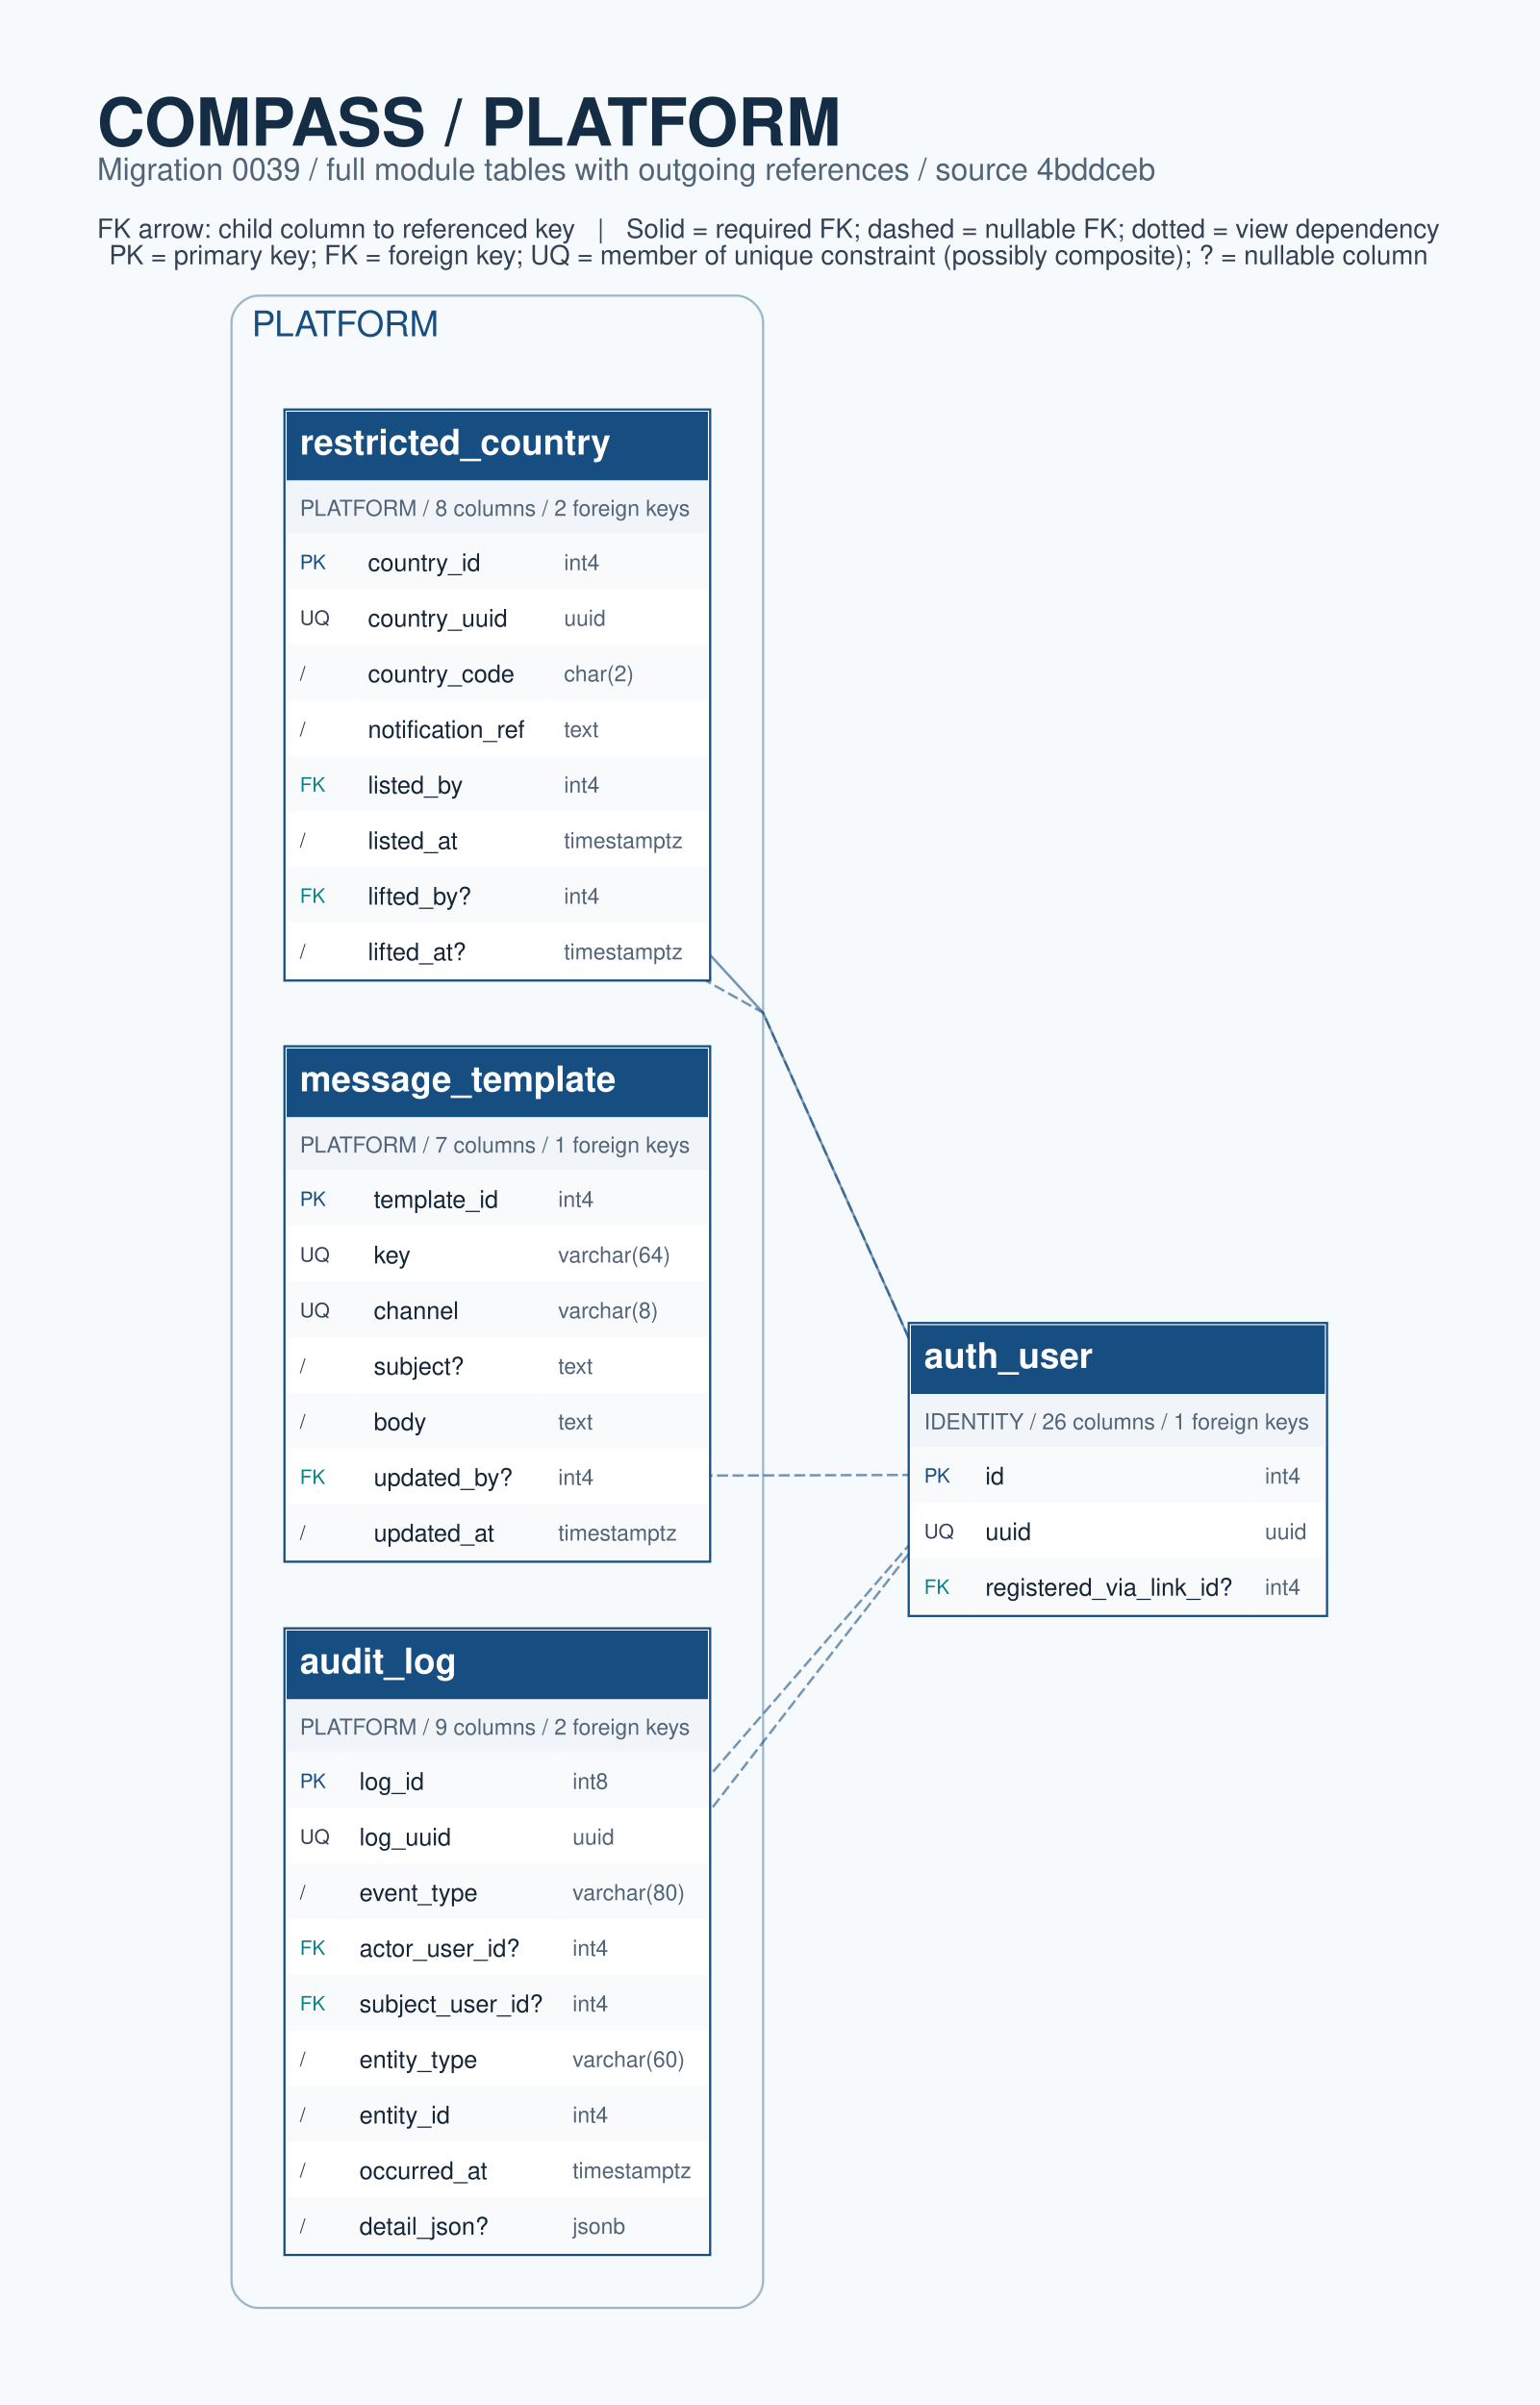
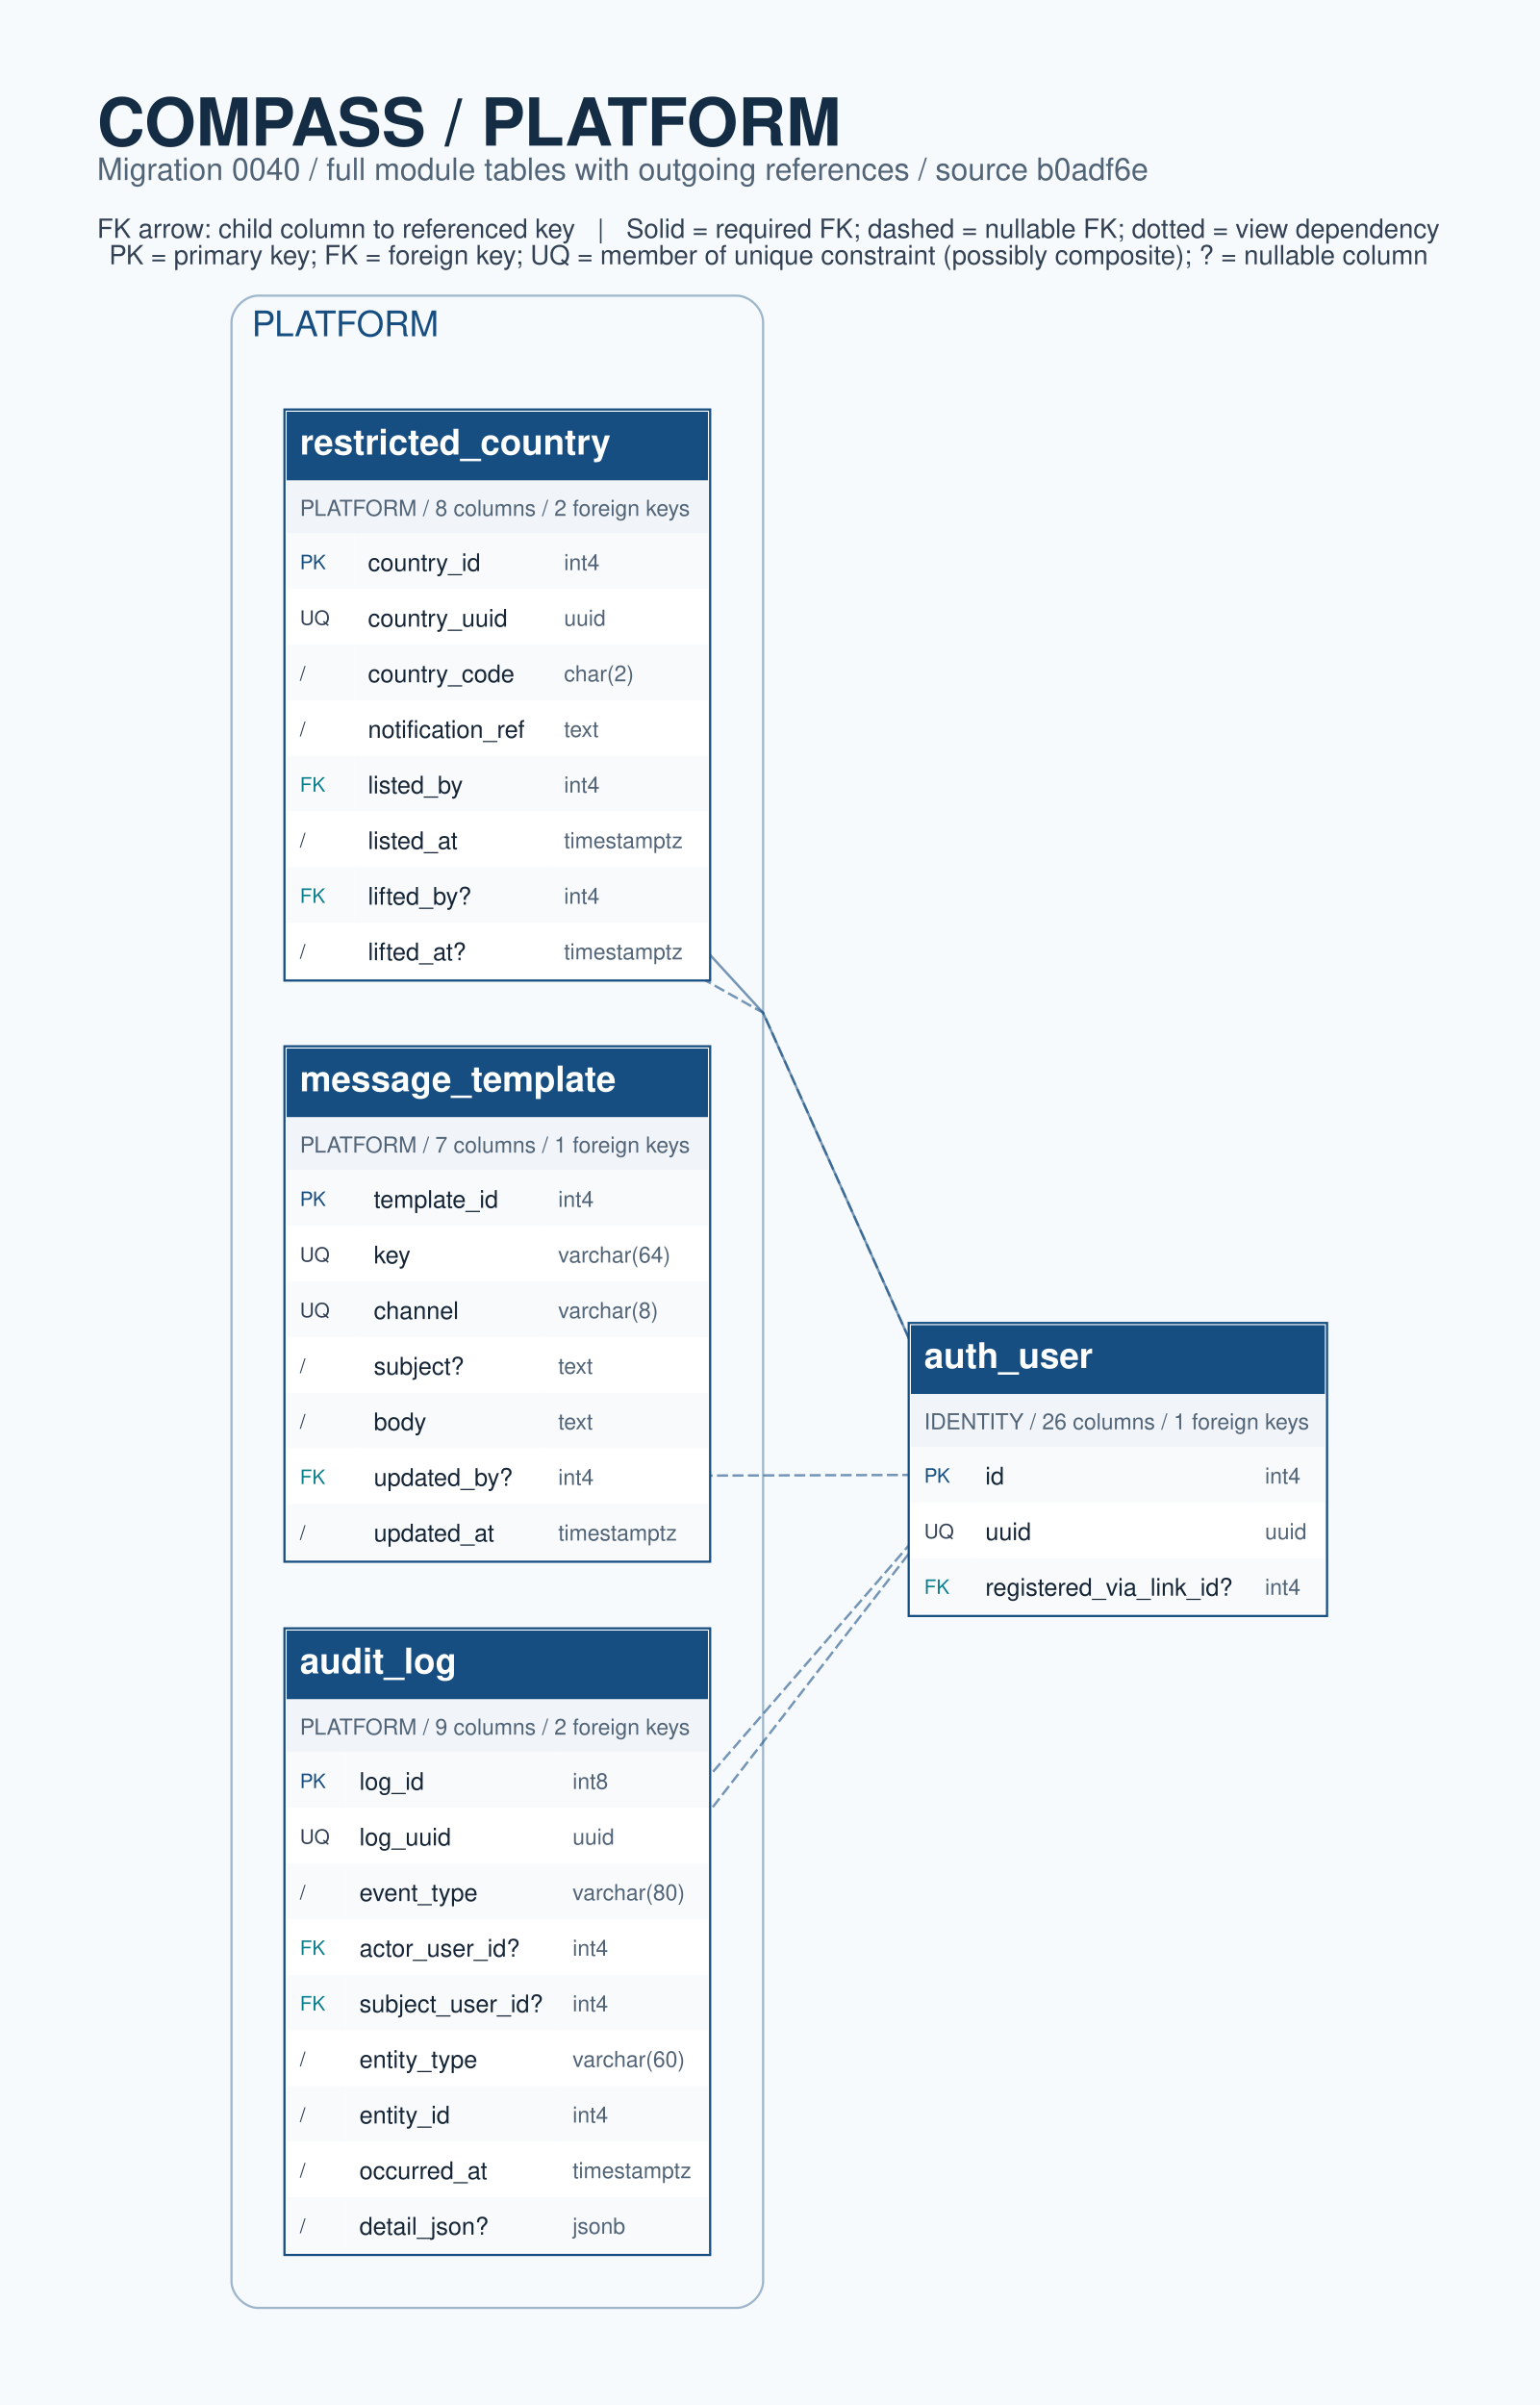
<svg xmlns="http://www.w3.org/2000/svg" xmlns:xlink="http://www.w3.org/1999/xlink" width="698pt" height="1090pt" viewBox="0.00 0.00 698.00 1090.00">
  <g id="graph0" class="graph" transform="scale(1 1) rotate(0) translate(36 1054)">
    <polygon fill="#f7fafc" stroke="none" points="-36,36 -36,-1054 662.45,-1054 662.45,36 -36,36" />
    <text xml:space="preserve" text-anchor="start" x="8" y="-988" font-family="Helvetica,sans-Serif" font-weight="bold" font-size="30.00" fill="#142c44">COMPASS / PLATFORM</text>
-     <text xml:space="preserve" text-anchor="start" x="8" y="-972.4" font-family="Helvetica,sans-Serif" font-size="14.00" fill="#526477">Migration 0039 / full module tables with outgoing references / source 4bddceb</text>
+     <text xml:space="preserve" text-anchor="start" x="8" y="-972.4" font-family="Helvetica,sans-Serif" font-size="14.00" fill="#526477">Migration 0040 / full module tables with outgoing references / source b0adf6e</text>
    <text xml:space="preserve" text-anchor="start" x="8" y="-946.2" font-family="Helvetica,sans-Serif" font-size="12.00" fill="#334155">FK arrow: child column to referenced key   |   Solid = required FK; dashed = nullable FK; dotted = view dependency</text>
    <text xml:space="preserve" text-anchor="start" x="13.43" y="-934.2" font-family="Helvetica,sans-Serif" font-size="12.00" fill="#334155">PK = primary key; FK = foreign key; UQ = member of unique constraint (possibly composite); ? = nullable column</text>
    <g id="clust1" class="cluster">
      <path fill="#f7fafc" stroke="#174e82" stroke-opacity="0.396" d="M80.94,-8C80.94,-8 297.89,-8 297.89,-8 303.89,-8 309.89,-14 309.89,-20 309.89,-20 309.89,-908 309.89,-908 309.89,-914 303.89,-920 297.89,-920 297.89,-920 80.94,-920 80.94,-920 74.94,-920 68.94,-914 68.94,-908 68.94,-908 68.94,-20 68.94,-20 68.94,-14 74.94,-8 80.94,-8" />
      <text xml:space="preserve" text-anchor="middle" x="120.5" y="-901.6" font-family="Helvetica,sans-Serif" font-size="16.00" fill="#174e82">PLATFORM</text>
    </g>
    <g id="FK003" class="edge">
      <g id="a_FK003">
        <a xlink:title="FK003 / audit_log_actor_user_id_fkey / audit_log(actor_user_id) to auth_user(id) / FOREIGN KEY (actor_user_id) REFERENCES auth_user(id)">
          <path fill="none" stroke="#174e82" stroke-width="1.1" stroke-dasharray="5,2" stroke-opacity="0.584" d="M218.53,-171.6C218.53,-171.6 367.94,-344.34 398.29,-379.43" />
          <polygon fill="#174e82" fill-opacity="0.584" stroke="#174e82" stroke-width="1.1" stroke-opacity="0.584" points="396.56,-380.91 402.54,-384.34 400,-377.94 396.56,-380.91" />
        </a>
      </g>
    </g>
    <g id="FK004" class="edge">
      <g id="a_FK004">
        <a xlink:title="FK004 / audit_log_subject_user_id_fkey / audit_log(subject_user_id) to auth_user(id) / FOREIGN KEY (subject_user_id) REFERENCES auth_user(id)">
          <path fill="none" stroke="#174e82" stroke-width="1.1" stroke-dasharray="5,2" stroke-opacity="0.584" d="M218.53,-146.4C218.53,-146.4 369.24,-341.16 398.67,-379.2" />
          <polygon fill="#174e82" fill-opacity="0.584" stroke="#174e82" stroke-width="1.1" stroke-opacity="0.584" points="396.83,-380.53 402.61,-384.28 400.43,-377.75 396.83,-380.53" />
        </a>
      </g>
    </g>
-     <g id="FK073" class="edge">
-       <g id="a_FK073">
-         <a xlink:title="FK073 / message_template_updated_by_fkey / message_template(updated_by) to auth_user(id) / FOREIGN KEY (updated_by) REFERENCES auth_user(id)">
+     <g id="FK081" class="edge">
+       <g id="a_FK081">
+         <a xlink:title="FK081 / message_template_updated_by_fkey / message_template(updated_by) to auth_user(id) / FOREIGN KEY (updated_by) REFERENCES auth_user(id)">
          <path fill="none" stroke="#174e82" stroke-width="1.1" stroke-dasharray="5,2" stroke-opacity="0.584" d="M212.01,-385C212.01,-385 360.03,-385.46 395.88,-385.58" />
          <polygon fill="#174e82" fill-opacity="0.584" stroke="#174e82" stroke-width="1.1" stroke-opacity="0.584" points="395.45,-387.85 401.96,-385.59 395.47,-383.3 395.45,-387.85" />
        </a>
      </g>
    </g>
-     <g id="FK105" class="edge">
-       <g id="a_FK105">
-         <a xlink:title="FK105 / restricted_country_lifted_by_fkey / restricted_country(lifted_by) to auth_user(id) / FOREIGN KEY (lifted_by) REFERENCES auth_user(id)">
+     <g id="FK113" class="edge">
+       <g id="a_FK113">
+         <a xlink:title="FK113 / restricted_country_lifted_by_fkey / restricted_country(lifted_by) to auth_user(id) / FOREIGN KEY (lifted_by) REFERENCES auth_user(id)">
          <path fill="none" stroke="#174e82" stroke-width="1.1" stroke-dasharray="5,2" stroke-opacity="0.584" d="M214.65,-648.4C214.65,-648.4 309.89,-595 309.89,-595 309.89,-595 383.92,-429.63 400.4,-392.81" />
          <polygon fill="#174e82" fill-opacity="0.584" stroke="#174e82" stroke-width="1.1" stroke-opacity="0.584" points="402.37,-393.98 402.94,-387.12 398.21,-392.12 402.37,-393.98" />
        </a>
      </g>
    </g>
-     <g id="FK106" class="edge">
-       <g id="a_FK106">
-         <a xlink:title="FK106 / restricted_country_listed_by_fkey / restricted_country(listed_by) to auth_user(id) / FOREIGN KEY (listed_by) REFERENCES auth_user(id)">
+     <g id="FK114" class="edge">
+       <g id="a_FK114">
+         <a xlink:title="FK114 / restricted_country_listed_by_fkey / restricted_country(listed_by) to auth_user(id) / FOREIGN KEY (listed_by) REFERENCES auth_user(id)">
          <path fill="none" stroke="#174e82" stroke-width="1.1" stroke-opacity="0.584" d="M214.65,-698.8C214.65,-698.8 309.89,-595 309.89,-595 309.89,-595 383.92,-429.63 400.4,-392.81" />
          <polygon fill="#174e82" fill-opacity="0.584" stroke="#174e82" stroke-width="1.1" stroke-opacity="0.584" points="402.37,-393.98 402.94,-387.12 398.21,-392.12 402.37,-393.98" />
        </a>
      </g>
    </g>
    <g id="table_audit_log" class="node">
      <g id="a_table_audit_log">
        <a xlink:href="../table_reference.md#audit-log" xlink:title="audit_log">
          <polygon fill="#ffffff" stroke="none" points="92.94,-32 92.94,-316 285.89,-316 285.89,-32 92.94,-32" />
          <polygon fill="none" stroke="#174e82" points="92.94,-32 92.94,-316 285.89,-316 285.89,-32 92.94,-32" />
          <polygon fill="#174e82" stroke="none" points="93.94,-283.8 93.94,-315 284.89,-315 284.89,-283.8 93.94,-283.8" />
          <text xml:space="preserve" text-anchor="start" x="99.94" y="-295.6" font-family="Helvetica,sans-Serif" font-weight="bold" font-size="16.00" fill="white">audit_log</text>
          <polygon fill="#f1f5f9" stroke="none" points="93.94,-259.8 93.94,-283.8 284.89,-283.8 284.89,-259.8 93.94,-259.8" />
          <text xml:space="preserve" text-anchor="start" x="99.94" y="-267.8" font-family="Helvetica,sans-Serif" font-size="10.00" fill="#526477">PLATFORM / 9 columns / 2 foreign keys</text>
          <polygon fill="#f8fafc" stroke="none" points="93.94,-234.6 93.94,-259.8 120.9,-259.8 120.9,-234.6 93.94,-234.6" />
          <text xml:space="preserve" text-anchor="start" x="99.94" y="-243.6" font-family="Helvetica,sans-Serif" font-size="9.00" fill="#174e82">PK</text>
          <polygon fill="#f8fafc" stroke="none" points="120.9,-234.6 120.9,-259.8 217.53,-259.8 217.53,-234.6 120.9,-234.6" />
          <text xml:space="preserve" text-anchor="start" x="126.9" y="-242.8" font-family="Helvetica,sans-Serif" font-size="11.00" fill="#152536">log_id</text>
          <polygon fill="#f8fafc" stroke="none" points="217.53,-234.6 217.53,-259.8 284.89,-259.8 284.89,-234.6 217.53,-234.6" />
          <text xml:space="preserve" text-anchor="start" x="223.53" y="-243.2" font-family="Helvetica,sans-Serif" font-size="10.00" fill="#526477">int8</text>
          <polygon fill="#ffffff" stroke="none" points="93.94,-209.4 93.94,-234.6 120.9,-234.6 120.9,-209.4 93.94,-209.4" />
          <text xml:space="preserve" text-anchor="start" x="99.94" y="-218.4" font-family="Helvetica,sans-Serif" font-size="9.00" fill="#334155">UQ</text>
          <polygon fill="#ffffff" stroke="none" points="120.9,-209.4 120.9,-234.6 217.53,-234.6 217.53,-209.4 120.9,-209.4" />
          <text xml:space="preserve" text-anchor="start" x="126.9" y="-217.6" font-family="Helvetica,sans-Serif" font-size="11.00" fill="#152536">log_uuid</text>
          <polygon fill="#ffffff" stroke="none" points="217.53,-209.4 217.53,-234.6 284.89,-234.6 284.89,-209.4 217.53,-209.4" />
          <text xml:space="preserve" text-anchor="start" x="223.53" y="-218" font-family="Helvetica,sans-Serif" font-size="10.00" fill="#526477">uuid</text>
          <polygon fill="#f8fafc" stroke="none" points="93.94,-184.2 93.94,-209.4 120.9,-209.4 120.9,-184.2 93.94,-184.2" />
          <text xml:space="preserve" text-anchor="start" x="99.94" y="-193.2" font-family="Helvetica,sans-Serif" font-size="9.00" fill="#334155">/</text>
          <polygon fill="#f8fafc" stroke="none" points="120.9,-184.2 120.9,-209.4 217.53,-209.4 217.53,-184.2 120.9,-184.2" />
          <text xml:space="preserve" text-anchor="start" x="126.9" y="-192.4" font-family="Helvetica,sans-Serif" font-size="11.00" fill="#152536">event_type</text>
          <polygon fill="#f8fafc" stroke="none" points="217.53,-184.2 217.53,-209.4 284.89,-209.4 284.89,-184.2 217.53,-184.2" />
          <text xml:space="preserve" text-anchor="start" x="223.53" y="-192.8" font-family="Helvetica,sans-Serif" font-size="10.00" fill="#526477">varchar(80)</text>
          <polygon fill="#ffffff" stroke="none" points="93.94,-159 93.94,-184.2 120.9,-184.2 120.9,-159 93.94,-159" />
          <text xml:space="preserve" text-anchor="start" x="99.94" y="-168" font-family="Helvetica,sans-Serif" font-size="9.00" fill="#087f8c">FK</text>
          <polygon fill="#ffffff" stroke="none" points="120.9,-159 120.9,-184.2 217.53,-184.2 217.53,-159 120.9,-159" />
          <text xml:space="preserve" text-anchor="start" x="126.9" y="-167.2" font-family="Helvetica,sans-Serif" font-size="11.00" fill="#152536">actor_user_id?</text>
          <polygon fill="#ffffff" stroke="none" points="217.53,-159 217.53,-184.2 284.89,-184.2 284.89,-159 217.53,-159" />
          <text xml:space="preserve" text-anchor="start" x="223.53" y="-167.6" font-family="Helvetica,sans-Serif" font-size="10.00" fill="#526477">int4</text>
          <polygon fill="#f8fafc" stroke="none" points="93.94,-133.8 93.94,-159 120.9,-159 120.9,-133.8 93.94,-133.8" />
          <text xml:space="preserve" text-anchor="start" x="99.94" y="-142.8" font-family="Helvetica,sans-Serif" font-size="9.00" fill="#087f8c">FK</text>
          <polygon fill="#f8fafc" stroke="none" points="120.9,-133.8 120.9,-159 217.53,-159 217.53,-133.8 120.9,-133.8" />
          <text xml:space="preserve" text-anchor="start" x="126.9" y="-142" font-family="Helvetica,sans-Serif" font-size="11.00" fill="#152536">subject_user_id?</text>
          <polygon fill="#f8fafc" stroke="none" points="217.53,-133.8 217.53,-159 284.89,-159 284.89,-133.8 217.53,-133.8" />
          <text xml:space="preserve" text-anchor="start" x="223.53" y="-142.4" font-family="Helvetica,sans-Serif" font-size="10.00" fill="#526477">int4</text>
          <polygon fill="#ffffff" stroke="none" points="93.94,-108.6 93.94,-133.8 120.9,-133.8 120.9,-108.6 93.94,-108.6" />
          <text xml:space="preserve" text-anchor="start" x="99.94" y="-117.6" font-family="Helvetica,sans-Serif" font-size="9.00" fill="#334155">/</text>
          <polygon fill="#ffffff" stroke="none" points="120.9,-108.6 120.9,-133.8 217.53,-133.8 217.53,-108.6 120.9,-108.6" />
          <text xml:space="preserve" text-anchor="start" x="126.9" y="-116.8" font-family="Helvetica,sans-Serif" font-size="11.00" fill="#152536">entity_type</text>
          <polygon fill="#ffffff" stroke="none" points="217.53,-108.6 217.53,-133.8 284.89,-133.8 284.89,-108.6 217.53,-108.6" />
          <text xml:space="preserve" text-anchor="start" x="223.53" y="-117.2" font-family="Helvetica,sans-Serif" font-size="10.00" fill="#526477">varchar(60)</text>
          <polygon fill="#f8fafc" stroke="none" points="93.94,-83.4 93.94,-108.6 120.9,-108.6 120.9,-83.4 93.94,-83.4" />
          <text xml:space="preserve" text-anchor="start" x="99.94" y="-92.4" font-family="Helvetica,sans-Serif" font-size="9.00" fill="#334155">/</text>
          <polygon fill="#f8fafc" stroke="none" points="120.9,-83.4 120.9,-108.6 217.53,-108.6 217.53,-83.4 120.9,-83.4" />
          <text xml:space="preserve" text-anchor="start" x="126.9" y="-91.6" font-family="Helvetica,sans-Serif" font-size="11.00" fill="#152536">entity_id</text>
          <polygon fill="#f8fafc" stroke="none" points="217.53,-83.4 217.53,-108.6 284.89,-108.6 284.89,-83.4 217.53,-83.4" />
          <text xml:space="preserve" text-anchor="start" x="223.53" y="-92" font-family="Helvetica,sans-Serif" font-size="10.00" fill="#526477">int4</text>
          <polygon fill="#ffffff" stroke="none" points="93.94,-58.2 93.94,-83.4 120.9,-83.4 120.9,-58.2 93.94,-58.2" />
          <text xml:space="preserve" text-anchor="start" x="99.94" y="-67.2" font-family="Helvetica,sans-Serif" font-size="9.00" fill="#334155">/</text>
          <polygon fill="#ffffff" stroke="none" points="120.9,-58.2 120.9,-83.4 217.53,-83.4 217.53,-58.2 120.9,-58.2" />
          <text xml:space="preserve" text-anchor="start" x="126.9" y="-66.4" font-family="Helvetica,sans-Serif" font-size="11.00" fill="#152536">occurred_at</text>
          <polygon fill="#ffffff" stroke="none" points="217.53,-58.2 217.53,-83.4 284.89,-83.4 284.89,-58.2 217.53,-58.2" />
          <text xml:space="preserve" text-anchor="start" x="223.53" y="-66.8" font-family="Helvetica,sans-Serif" font-size="10.00" fill="#526477">timestamptz</text>
          <polygon fill="#f8fafc" stroke="none" points="93.94,-33 93.94,-58.2 120.9,-58.2 120.9,-33 93.94,-33" />
          <text xml:space="preserve" text-anchor="start" x="99.94" y="-42" font-family="Helvetica,sans-Serif" font-size="9.00" fill="#334155">/</text>
          <polygon fill="#f8fafc" stroke="none" points="120.9,-33 120.9,-58.2 217.53,-58.2 217.53,-33 120.9,-33" />
          <text xml:space="preserve" text-anchor="start" x="126.9" y="-41.2" font-family="Helvetica,sans-Serif" font-size="11.00" fill="#152536">detail_json?</text>
          <polygon fill="#f8fafc" stroke="none" points="217.53,-33 217.53,-58.2 284.89,-58.2 284.89,-33 217.53,-33" />
          <text xml:space="preserve" text-anchor="start" x="223.53" y="-41.6" font-family="Helvetica,sans-Serif" font-size="10.00" fill="#526477">jsonb</text>
        </a>
      </g>
    </g>
    <g id="table_message_template" class="node">
      <g id="a_table_message_template">
        <a xlink:href="../table_reference.md#message-template" xlink:title="message_template">
          <polygon fill="#ffffff" stroke="none" points="92.94,-346.2 92.94,-579.8 285.89,-579.8 285.89,-346.2 92.94,-346.2" />
          <polygon fill="none" stroke="#174e82" points="92.94,-346.2 92.94,-579.8 285.89,-579.8 285.89,-346.2 92.94,-346.2" />
          <polygon fill="#174e82" stroke="none" points="93.94,-547.6 93.94,-578.8 284.89,-578.8 284.89,-547.6 93.94,-547.6" />
          <text xml:space="preserve" text-anchor="start" x="99.94" y="-559.4" font-family="Helvetica,sans-Serif" font-weight="bold" font-size="16.00" fill="white">message_template</text>
          <polygon fill="#f1f5f9" stroke="none" points="93.94,-523.6 93.94,-547.6 284.89,-547.6 284.89,-523.6 93.94,-523.6" />
          <text xml:space="preserve" text-anchor="start" x="99.94" y="-531.6" font-family="Helvetica,sans-Serif" font-size="10.00" fill="#526477">PLATFORM / 7 columns / 1 foreign keys</text>
          <polygon fill="#f8fafc" stroke="none" points="93.94,-498.4 93.94,-523.6 127.42,-523.6 127.42,-498.4 93.94,-498.4" />
          <text xml:space="preserve" text-anchor="start" x="99.94" y="-507.4" font-family="Helvetica,sans-Serif" font-size="9.00" fill="#174e82">PK</text>
          <polygon fill="#f8fafc" stroke="none" points="127.42,-498.4 127.42,-523.6 211.01,-523.6 211.01,-498.4 127.42,-498.4" />
          <text xml:space="preserve" text-anchor="start" x="133.42" y="-506.6" font-family="Helvetica,sans-Serif" font-size="11.00" fill="#152536">template_id</text>
          <polygon fill="#f8fafc" stroke="none" points="211.01,-498.4 211.01,-523.6 284.89,-523.6 284.89,-498.4 211.01,-498.4" />
          <text xml:space="preserve" text-anchor="start" x="217.01" y="-507" font-family="Helvetica,sans-Serif" font-size="10.00" fill="#526477">int4</text>
          <polygon fill="#ffffff" stroke="none" points="93.94,-473.2 93.94,-498.4 127.42,-498.4 127.42,-473.2 93.94,-473.2" />
          <text xml:space="preserve" text-anchor="start" x="99.94" y="-482.2" font-family="Helvetica,sans-Serif" font-size="9.00" fill="#334155">UQ</text>
          <polygon fill="#ffffff" stroke="none" points="127.42,-473.2 127.42,-498.4 211.01,-498.4 211.01,-473.2 127.42,-473.2" />
          <text xml:space="preserve" text-anchor="start" x="133.42" y="-481.4" font-family="Helvetica,sans-Serif" font-size="11.00" fill="#152536">key</text>
          <polygon fill="#ffffff" stroke="none" points="211.01,-473.2 211.01,-498.4 284.89,-498.4 284.89,-473.2 211.01,-473.2" />
          <text xml:space="preserve" text-anchor="start" x="217.01" y="-481.8" font-family="Helvetica,sans-Serif" font-size="10.00" fill="#526477">varchar(64)</text>
          <polygon fill="#f8fafc" stroke="none" points="93.94,-448 93.94,-473.2 127.42,-473.2 127.42,-448 93.94,-448" />
          <text xml:space="preserve" text-anchor="start" x="99.94" y="-457" font-family="Helvetica,sans-Serif" font-size="9.00" fill="#334155">UQ</text>
          <polygon fill="#f8fafc" stroke="none" points="127.42,-448 127.42,-473.2 211.01,-473.2 211.01,-448 127.42,-448" />
          <text xml:space="preserve" text-anchor="start" x="133.42" y="-456.2" font-family="Helvetica,sans-Serif" font-size="11.00" fill="#152536">channel</text>
          <polygon fill="#f8fafc" stroke="none" points="211.01,-448 211.01,-473.2 284.89,-473.2 284.89,-448 211.01,-448" />
          <text xml:space="preserve" text-anchor="start" x="217.01" y="-456.6" font-family="Helvetica,sans-Serif" font-size="10.00" fill="#526477">varchar(8)</text>
          <polygon fill="#ffffff" stroke="none" points="93.94,-422.8 93.94,-448 127.42,-448 127.42,-422.8 93.94,-422.8" />
          <text xml:space="preserve" text-anchor="start" x="99.94" y="-431.8" font-family="Helvetica,sans-Serif" font-size="9.00" fill="#334155">/</text>
          <polygon fill="#ffffff" stroke="none" points="127.42,-422.8 127.42,-448 211.01,-448 211.01,-422.8 127.42,-422.8" />
          <text xml:space="preserve" text-anchor="start" x="133.42" y="-431" font-family="Helvetica,sans-Serif" font-size="11.00" fill="#152536">subject?</text>
          <polygon fill="#ffffff" stroke="none" points="211.01,-422.8 211.01,-448 284.89,-448 284.89,-422.8 211.01,-422.8" />
          <text xml:space="preserve" text-anchor="start" x="217.01" y="-431.4" font-family="Helvetica,sans-Serif" font-size="10.00" fill="#526477">text</text>
          <polygon fill="#f8fafc" stroke="none" points="93.94,-397.6 93.94,-422.8 127.42,-422.8 127.42,-397.6 93.94,-397.6" />
          <text xml:space="preserve" text-anchor="start" x="99.94" y="-406.6" font-family="Helvetica,sans-Serif" font-size="9.00" fill="#334155">/</text>
          <polygon fill="#f8fafc" stroke="none" points="127.42,-397.6 127.42,-422.8 211.01,-422.8 211.01,-397.6 127.42,-397.6" />
          <text xml:space="preserve" text-anchor="start" x="133.42" y="-405.8" font-family="Helvetica,sans-Serif" font-size="11.00" fill="#152536">body</text>
          <polygon fill="#f8fafc" stroke="none" points="211.01,-397.6 211.01,-422.8 284.89,-422.8 284.89,-397.6 211.01,-397.6" />
          <text xml:space="preserve" text-anchor="start" x="217.01" y="-406.2" font-family="Helvetica,sans-Serif" font-size="10.00" fill="#526477">text</text>
          <polygon fill="#ffffff" stroke="none" points="93.94,-372.4 93.94,-397.6 127.42,-397.6 127.42,-372.4 93.94,-372.4" />
          <text xml:space="preserve" text-anchor="start" x="99.94" y="-381.4" font-family="Helvetica,sans-Serif" font-size="9.00" fill="#087f8c">FK</text>
          <polygon fill="#ffffff" stroke="none" points="127.42,-372.4 127.42,-397.6 211.01,-397.6 211.01,-372.4 127.42,-372.4" />
          <text xml:space="preserve" text-anchor="start" x="133.42" y="-380.6" font-family="Helvetica,sans-Serif" font-size="11.00" fill="#152536">updated_by?</text>
          <polygon fill="#ffffff" stroke="none" points="211.01,-372.4 211.01,-397.6 284.89,-397.6 284.89,-372.4 211.01,-372.4" />
          <text xml:space="preserve" text-anchor="start" x="217.01" y="-381" font-family="Helvetica,sans-Serif" font-size="10.00" fill="#526477">int4</text>
          <polygon fill="#f8fafc" stroke="none" points="93.94,-347.2 93.94,-372.4 127.42,-372.4 127.42,-347.2 93.94,-347.2" />
          <text xml:space="preserve" text-anchor="start" x="99.94" y="-356.2" font-family="Helvetica,sans-Serif" font-size="9.00" fill="#334155">/</text>
          <polygon fill="#f8fafc" stroke="none" points="127.42,-347.2 127.42,-372.4 211.01,-372.4 211.01,-347.2 127.42,-347.2" />
          <text xml:space="preserve" text-anchor="start" x="133.42" y="-355.4" font-family="Helvetica,sans-Serif" font-size="11.00" fill="#152536">updated_at</text>
          <polygon fill="#f8fafc" stroke="none" points="211.01,-347.2 211.01,-372.4 284.89,-372.4 284.89,-347.2 211.01,-347.2" />
          <text xml:space="preserve" text-anchor="start" x="217.01" y="-355.8" font-family="Helvetica,sans-Serif" font-size="10.00" fill="#526477">timestamptz</text>
        </a>
      </g>
    </g>
    <g id="table_restricted_country" class="node">
      <g id="a_table_restricted_country">
        <a xlink:href="../table_reference.md#restricted-country" xlink:title="restricted_country">
          <polygon fill="#ffffff" stroke="none" points="92.94,-609.6 92.94,-868.4 285.89,-868.4 285.89,-609.6 92.94,-609.6" />
          <polygon fill="none" stroke="#174e82" points="92.94,-609.6 92.94,-868.4 285.89,-868.4 285.89,-609.6 92.94,-609.6" />
          <polygon fill="#174e82" stroke="none" points="93.94,-836.2 93.94,-867.4 284.89,-867.4 284.89,-836.2 93.94,-836.2" />
          <text xml:space="preserve" text-anchor="start" x="99.94" y="-848" font-family="Helvetica,sans-Serif" font-weight="bold" font-size="16.00" fill="white">restricted_country</text>
          <polygon fill="#f1f5f9" stroke="none" points="93.94,-812.2 93.94,-836.2 284.89,-836.2 284.89,-812.2 93.94,-812.2" />
          <text xml:space="preserve" text-anchor="start" x="99.94" y="-820.2" font-family="Helvetica,sans-Serif" font-size="10.00" fill="#526477">PLATFORM / 8 columns / 2 foreign keys</text>
          <polygon fill="#f8fafc" stroke="none" points="93.94,-787 93.94,-812.2 124.78,-812.2 124.78,-787 93.94,-787" />
          <text xml:space="preserve" text-anchor="start" x="99.94" y="-796" font-family="Helvetica,sans-Serif" font-size="9.00" fill="#174e82">PK</text>
          <polygon fill="#f8fafc" stroke="none" points="124.78,-787 124.78,-812.2 213.65,-812.2 213.65,-787 124.78,-787" />
          <text xml:space="preserve" text-anchor="start" x="130.78" y="-795.2" font-family="Helvetica,sans-Serif" font-size="11.00" fill="#152536">country_id</text>
          <polygon fill="#f8fafc" stroke="none" points="213.65,-787 213.65,-812.2 284.89,-812.2 284.89,-787 213.65,-787" />
          <text xml:space="preserve" text-anchor="start" x="219.65" y="-795.6" font-family="Helvetica,sans-Serif" font-size="10.00" fill="#526477">int4</text>
          <polygon fill="#ffffff" stroke="none" points="93.94,-761.8 93.94,-787 124.78,-787 124.78,-761.8 93.94,-761.8" />
          <text xml:space="preserve" text-anchor="start" x="99.94" y="-770.8" font-family="Helvetica,sans-Serif" font-size="9.00" fill="#334155">UQ</text>
          <polygon fill="#ffffff" stroke="none" points="124.78,-761.8 124.78,-787 213.65,-787 213.65,-761.8 124.78,-761.8" />
          <text xml:space="preserve" text-anchor="start" x="130.78" y="-770" font-family="Helvetica,sans-Serif" font-size="11.00" fill="#152536">country_uuid</text>
          <polygon fill="#ffffff" stroke="none" points="213.65,-761.8 213.65,-787 284.89,-787 284.89,-761.8 213.65,-761.8" />
          <text xml:space="preserve" text-anchor="start" x="219.65" y="-770.4" font-family="Helvetica,sans-Serif" font-size="10.00" fill="#526477">uuid</text>
          <polygon fill="#f8fafc" stroke="none" points="93.94,-736.6 93.94,-761.8 124.78,-761.8 124.78,-736.6 93.94,-736.6" />
          <text xml:space="preserve" text-anchor="start" x="99.94" y="-745.6" font-family="Helvetica,sans-Serif" font-size="9.00" fill="#334155">/</text>
          <polygon fill="#f8fafc" stroke="none" points="124.78,-736.6 124.78,-761.8 213.65,-761.8 213.65,-736.6 124.78,-736.6" />
          <text xml:space="preserve" text-anchor="start" x="130.78" y="-744.8" font-family="Helvetica,sans-Serif" font-size="11.00" fill="#152536">country_code</text>
          <polygon fill="#f8fafc" stroke="none" points="213.65,-736.6 213.65,-761.8 284.89,-761.8 284.89,-736.6 213.65,-736.6" />
          <text xml:space="preserve" text-anchor="start" x="219.65" y="-745.2" font-family="Helvetica,sans-Serif" font-size="10.00" fill="#526477">char(2)</text>
          <polygon fill="#ffffff" stroke="none" points="93.94,-711.4 93.94,-736.6 124.78,-736.6 124.78,-711.4 93.94,-711.4" />
          <text xml:space="preserve" text-anchor="start" x="99.94" y="-720.4" font-family="Helvetica,sans-Serif" font-size="9.00" fill="#334155">/</text>
          <polygon fill="#ffffff" stroke="none" points="124.78,-711.4 124.78,-736.6 213.65,-736.6 213.65,-711.4 124.78,-711.4" />
          <text xml:space="preserve" text-anchor="start" x="130.78" y="-719.6" font-family="Helvetica,sans-Serif" font-size="11.00" fill="#152536">notification_ref</text>
          <polygon fill="#ffffff" stroke="none" points="213.65,-711.4 213.65,-736.6 284.89,-736.6 284.89,-711.4 213.65,-711.4" />
          <text xml:space="preserve" text-anchor="start" x="219.65" y="-720" font-family="Helvetica,sans-Serif" font-size="10.00" fill="#526477">text</text>
          <polygon fill="#f8fafc" stroke="none" points="93.94,-686.2 93.94,-711.4 124.78,-711.4 124.78,-686.2 93.94,-686.2" />
          <text xml:space="preserve" text-anchor="start" x="99.94" y="-695.2" font-family="Helvetica,sans-Serif" font-size="9.00" fill="#087f8c">FK</text>
          <polygon fill="#f8fafc" stroke="none" points="124.78,-686.2 124.78,-711.4 213.65,-711.4 213.65,-686.2 124.78,-686.2" />
          <text xml:space="preserve" text-anchor="start" x="130.78" y="-694.4" font-family="Helvetica,sans-Serif" font-size="11.00" fill="#152536">listed_by</text>
          <polygon fill="#f8fafc" stroke="none" points="213.65,-686.2 213.65,-711.4 284.89,-711.4 284.89,-686.2 213.65,-686.2" />
          <text xml:space="preserve" text-anchor="start" x="219.65" y="-694.8" font-family="Helvetica,sans-Serif" font-size="10.00" fill="#526477">int4</text>
          <polygon fill="#ffffff" stroke="none" points="93.94,-661 93.94,-686.2 124.78,-686.2 124.78,-661 93.94,-661" />
          <text xml:space="preserve" text-anchor="start" x="99.94" y="-670" font-family="Helvetica,sans-Serif" font-size="9.00" fill="#334155">/</text>
          <polygon fill="#ffffff" stroke="none" points="124.78,-661 124.78,-686.2 213.65,-686.2 213.65,-661 124.78,-661" />
          <text xml:space="preserve" text-anchor="start" x="130.78" y="-669.2" font-family="Helvetica,sans-Serif" font-size="11.00" fill="#152536">listed_at</text>
          <polygon fill="#ffffff" stroke="none" points="213.65,-661 213.65,-686.2 284.89,-686.2 284.89,-661 213.65,-661" />
          <text xml:space="preserve" text-anchor="start" x="219.65" y="-669.6" font-family="Helvetica,sans-Serif" font-size="10.00" fill="#526477">timestamptz</text>
          <polygon fill="#f8fafc" stroke="none" points="93.94,-635.8 93.94,-661 124.78,-661 124.78,-635.8 93.94,-635.8" />
          <text xml:space="preserve" text-anchor="start" x="99.94" y="-644.8" font-family="Helvetica,sans-Serif" font-size="9.00" fill="#087f8c">FK</text>
          <polygon fill="#f8fafc" stroke="none" points="124.78,-635.8 124.78,-661 213.65,-661 213.65,-635.8 124.78,-635.8" />
          <text xml:space="preserve" text-anchor="start" x="130.78" y="-644" font-family="Helvetica,sans-Serif" font-size="11.00" fill="#152536">lifted_by?</text>
          <polygon fill="#f8fafc" stroke="none" points="213.65,-635.8 213.65,-661 284.89,-661 284.89,-635.8 213.65,-635.8" />
          <text xml:space="preserve" text-anchor="start" x="219.65" y="-644.4" font-family="Helvetica,sans-Serif" font-size="10.00" fill="#526477">int4</text>
          <polygon fill="#ffffff" stroke="none" points="93.94,-610.6 93.94,-635.8 124.78,-635.8 124.78,-610.6 93.94,-610.6" />
          <text xml:space="preserve" text-anchor="start" x="99.94" y="-619.6" font-family="Helvetica,sans-Serif" font-size="9.00" fill="#334155">/</text>
          <polygon fill="#ffffff" stroke="none" points="124.78,-610.6 124.78,-635.8 213.65,-635.8 213.65,-610.6 124.78,-610.6" />
          <text xml:space="preserve" text-anchor="start" x="130.78" y="-618.8" font-family="Helvetica,sans-Serif" font-size="11.00" fill="#152536">lifted_at?</text>
          <polygon fill="#ffffff" stroke="none" points="213.65,-610.6 213.65,-635.8 284.89,-635.8 284.89,-610.6 213.65,-610.6" />
          <text xml:space="preserve" text-anchor="start" x="219.65" y="-619.2" font-family="Helvetica,sans-Serif" font-size="10.00" fill="#526477">timestamptz</text>
        </a>
      </g>
    </g>
    <g id="table_auth_user" class="node">
      <g id="a_table_auth_user">
        <a xlink:href="../table_reference.md#auth-user" xlink:title="auth_user">
          <polygon fill="#ffffff" stroke="none" points="375.89,-321.6 375.89,-454.4 565.51,-454.4 565.51,-321.6 375.89,-321.6" />
          <polygon fill="none" stroke="#174e82" points="375.89,-321.6 375.89,-454.4 565.51,-454.4 565.51,-321.6 375.89,-321.6" />
          <polygon fill="#174e82" stroke="none" points="376.89,-422.2 376.89,-453.4 564.51,-453.4 564.51,-422.2 376.89,-422.2" />
          <text xml:space="preserve" text-anchor="start" x="382.89" y="-434" font-family="Helvetica,sans-Serif" font-weight="bold" font-size="16.00" fill="white">auth_user</text>
          <polygon fill="#f1f5f9" stroke="none" points="376.89,-398.2 376.89,-422.2 564.51,-422.2 564.51,-398.2 376.89,-398.2" />
          <text xml:space="preserve" text-anchor="start" x="382.89" y="-406.2" font-family="Helvetica,sans-Serif" font-size="10.00" fill="#526477">IDENTITY / 26 columns / 1 foreign keys</text>
          <polygon fill="#f8fafc" stroke="none" points="376.89,-373 376.89,-398.2 404.62,-398.2 404.62,-373 376.89,-373" />
          <text xml:space="preserve" text-anchor="start" x="382.89" y="-382" font-family="Helvetica,sans-Serif" font-size="9.00" fill="#174e82">PK</text>
          <polygon fill="#f8fafc" stroke="none" points="404.62,-373 404.62,-398.2 531.37,-398.2 531.37,-373 404.62,-373" />
          <text xml:space="preserve" text-anchor="start" x="410.62" y="-381.2" font-family="Helvetica,sans-Serif" font-size="11.00" fill="#152536">id</text>
          <polygon fill="#f8fafc" stroke="none" points="531.37,-373 531.37,-398.2 564.51,-398.2 564.51,-373 531.37,-373" />
          <text xml:space="preserve" text-anchor="start" x="537.37" y="-381.6" font-family="Helvetica,sans-Serif" font-size="10.00" fill="#526477">int4</text>
          <polygon fill="#ffffff" stroke="none" points="376.89,-347.8 376.89,-373 404.62,-373 404.62,-347.8 376.89,-347.8" />
          <text xml:space="preserve" text-anchor="start" x="382.89" y="-356.8" font-family="Helvetica,sans-Serif" font-size="9.00" fill="#334155">UQ</text>
          <polygon fill="#ffffff" stroke="none" points="404.62,-347.8 404.62,-373 531.37,-373 531.37,-347.8 404.62,-347.8" />
          <text xml:space="preserve" text-anchor="start" x="410.62" y="-356" font-family="Helvetica,sans-Serif" font-size="11.00" fill="#152536">uuid</text>
          <polygon fill="#ffffff" stroke="none" points="531.37,-347.8 531.37,-373 564.51,-373 564.51,-347.8 531.37,-347.8" />
          <text xml:space="preserve" text-anchor="start" x="537.37" y="-356.4" font-family="Helvetica,sans-Serif" font-size="10.00" fill="#526477">uuid</text>
          <polygon fill="#f8fafc" stroke="none" points="376.89,-322.6 376.89,-347.8 404.62,-347.8 404.62,-322.6 376.89,-322.6" />
          <text xml:space="preserve" text-anchor="start" x="382.89" y="-331.6" font-family="Helvetica,sans-Serif" font-size="9.00" fill="#087f8c">FK</text>
          <polygon fill="#f8fafc" stroke="none" points="404.62,-322.6 404.62,-347.8 531.37,-347.8 531.37,-322.6 404.62,-322.6" />
          <text xml:space="preserve" text-anchor="start" x="410.62" y="-330.8" font-family="Helvetica,sans-Serif" font-size="11.00" fill="#152536">registered_via_link_id?</text>
          <polygon fill="#f8fafc" stroke="none" points="531.37,-322.6 531.37,-347.8 564.51,-347.8 564.51,-322.6 531.37,-322.6" />
          <text xml:space="preserve" text-anchor="start" x="537.37" y="-331.2" font-family="Helvetica,sans-Serif" font-size="10.00" fill="#526477">int4</text>
        </a>
      </g>
    </g>
  </g>
</svg>
